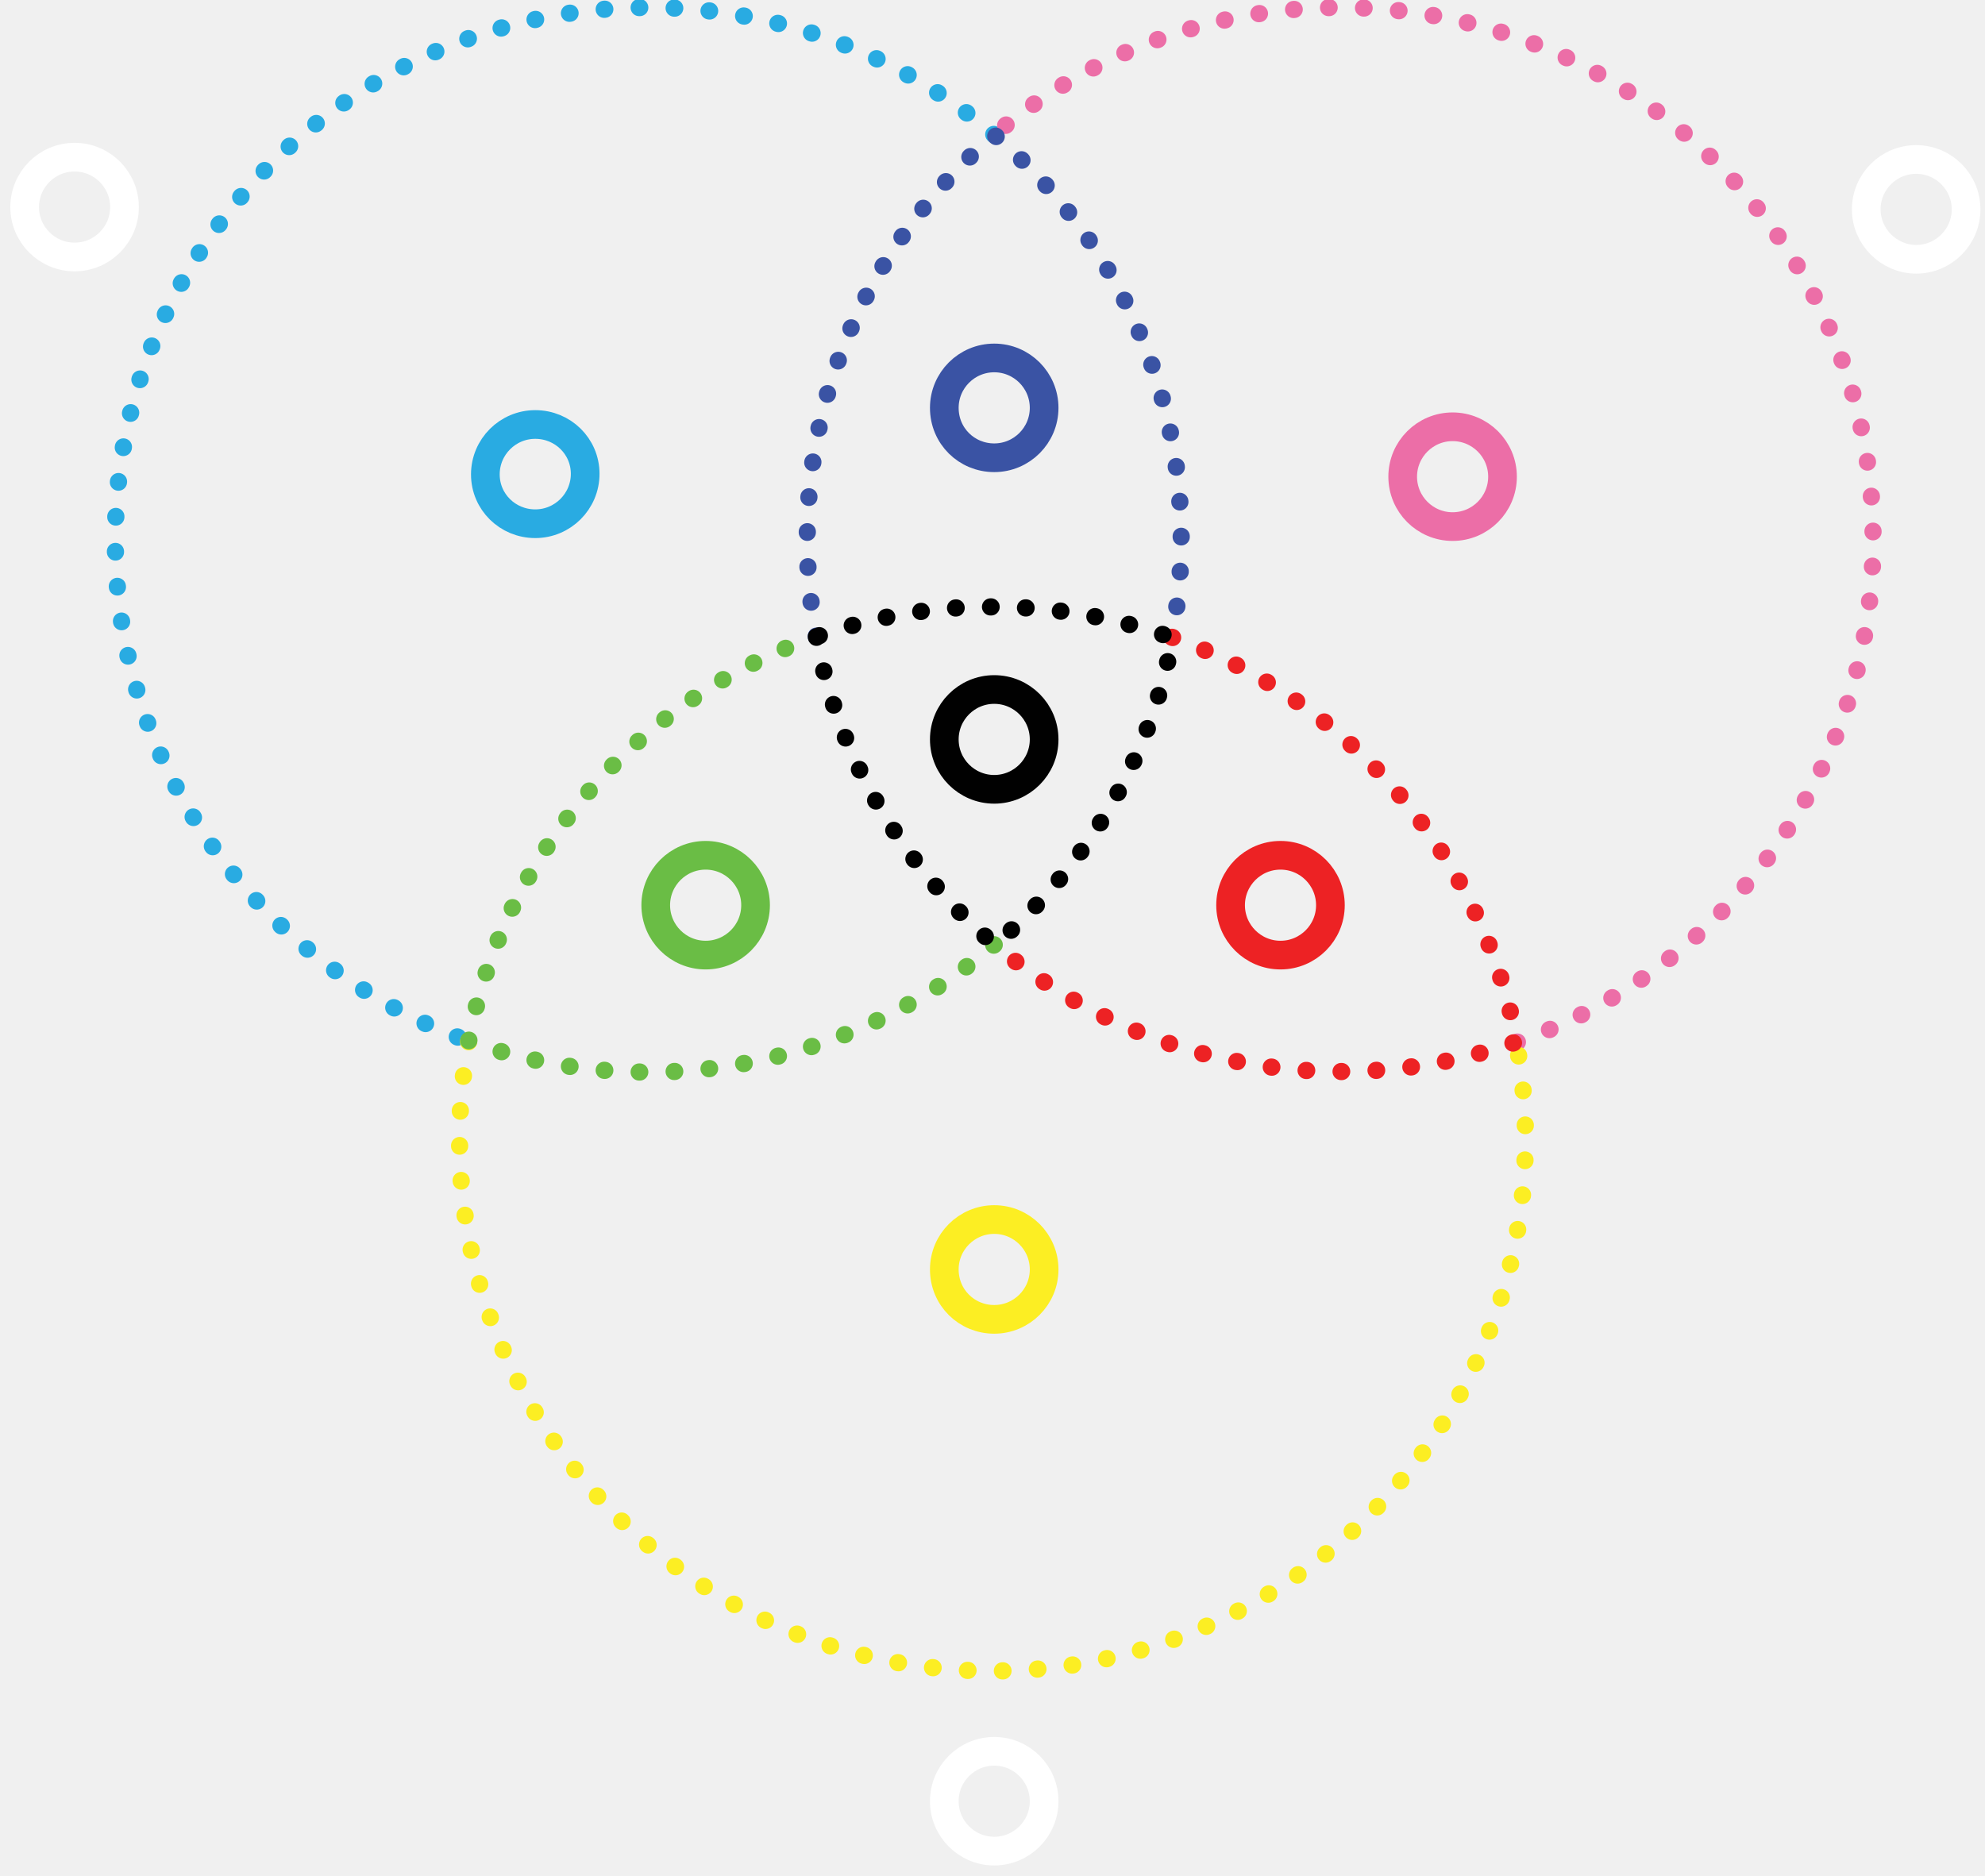
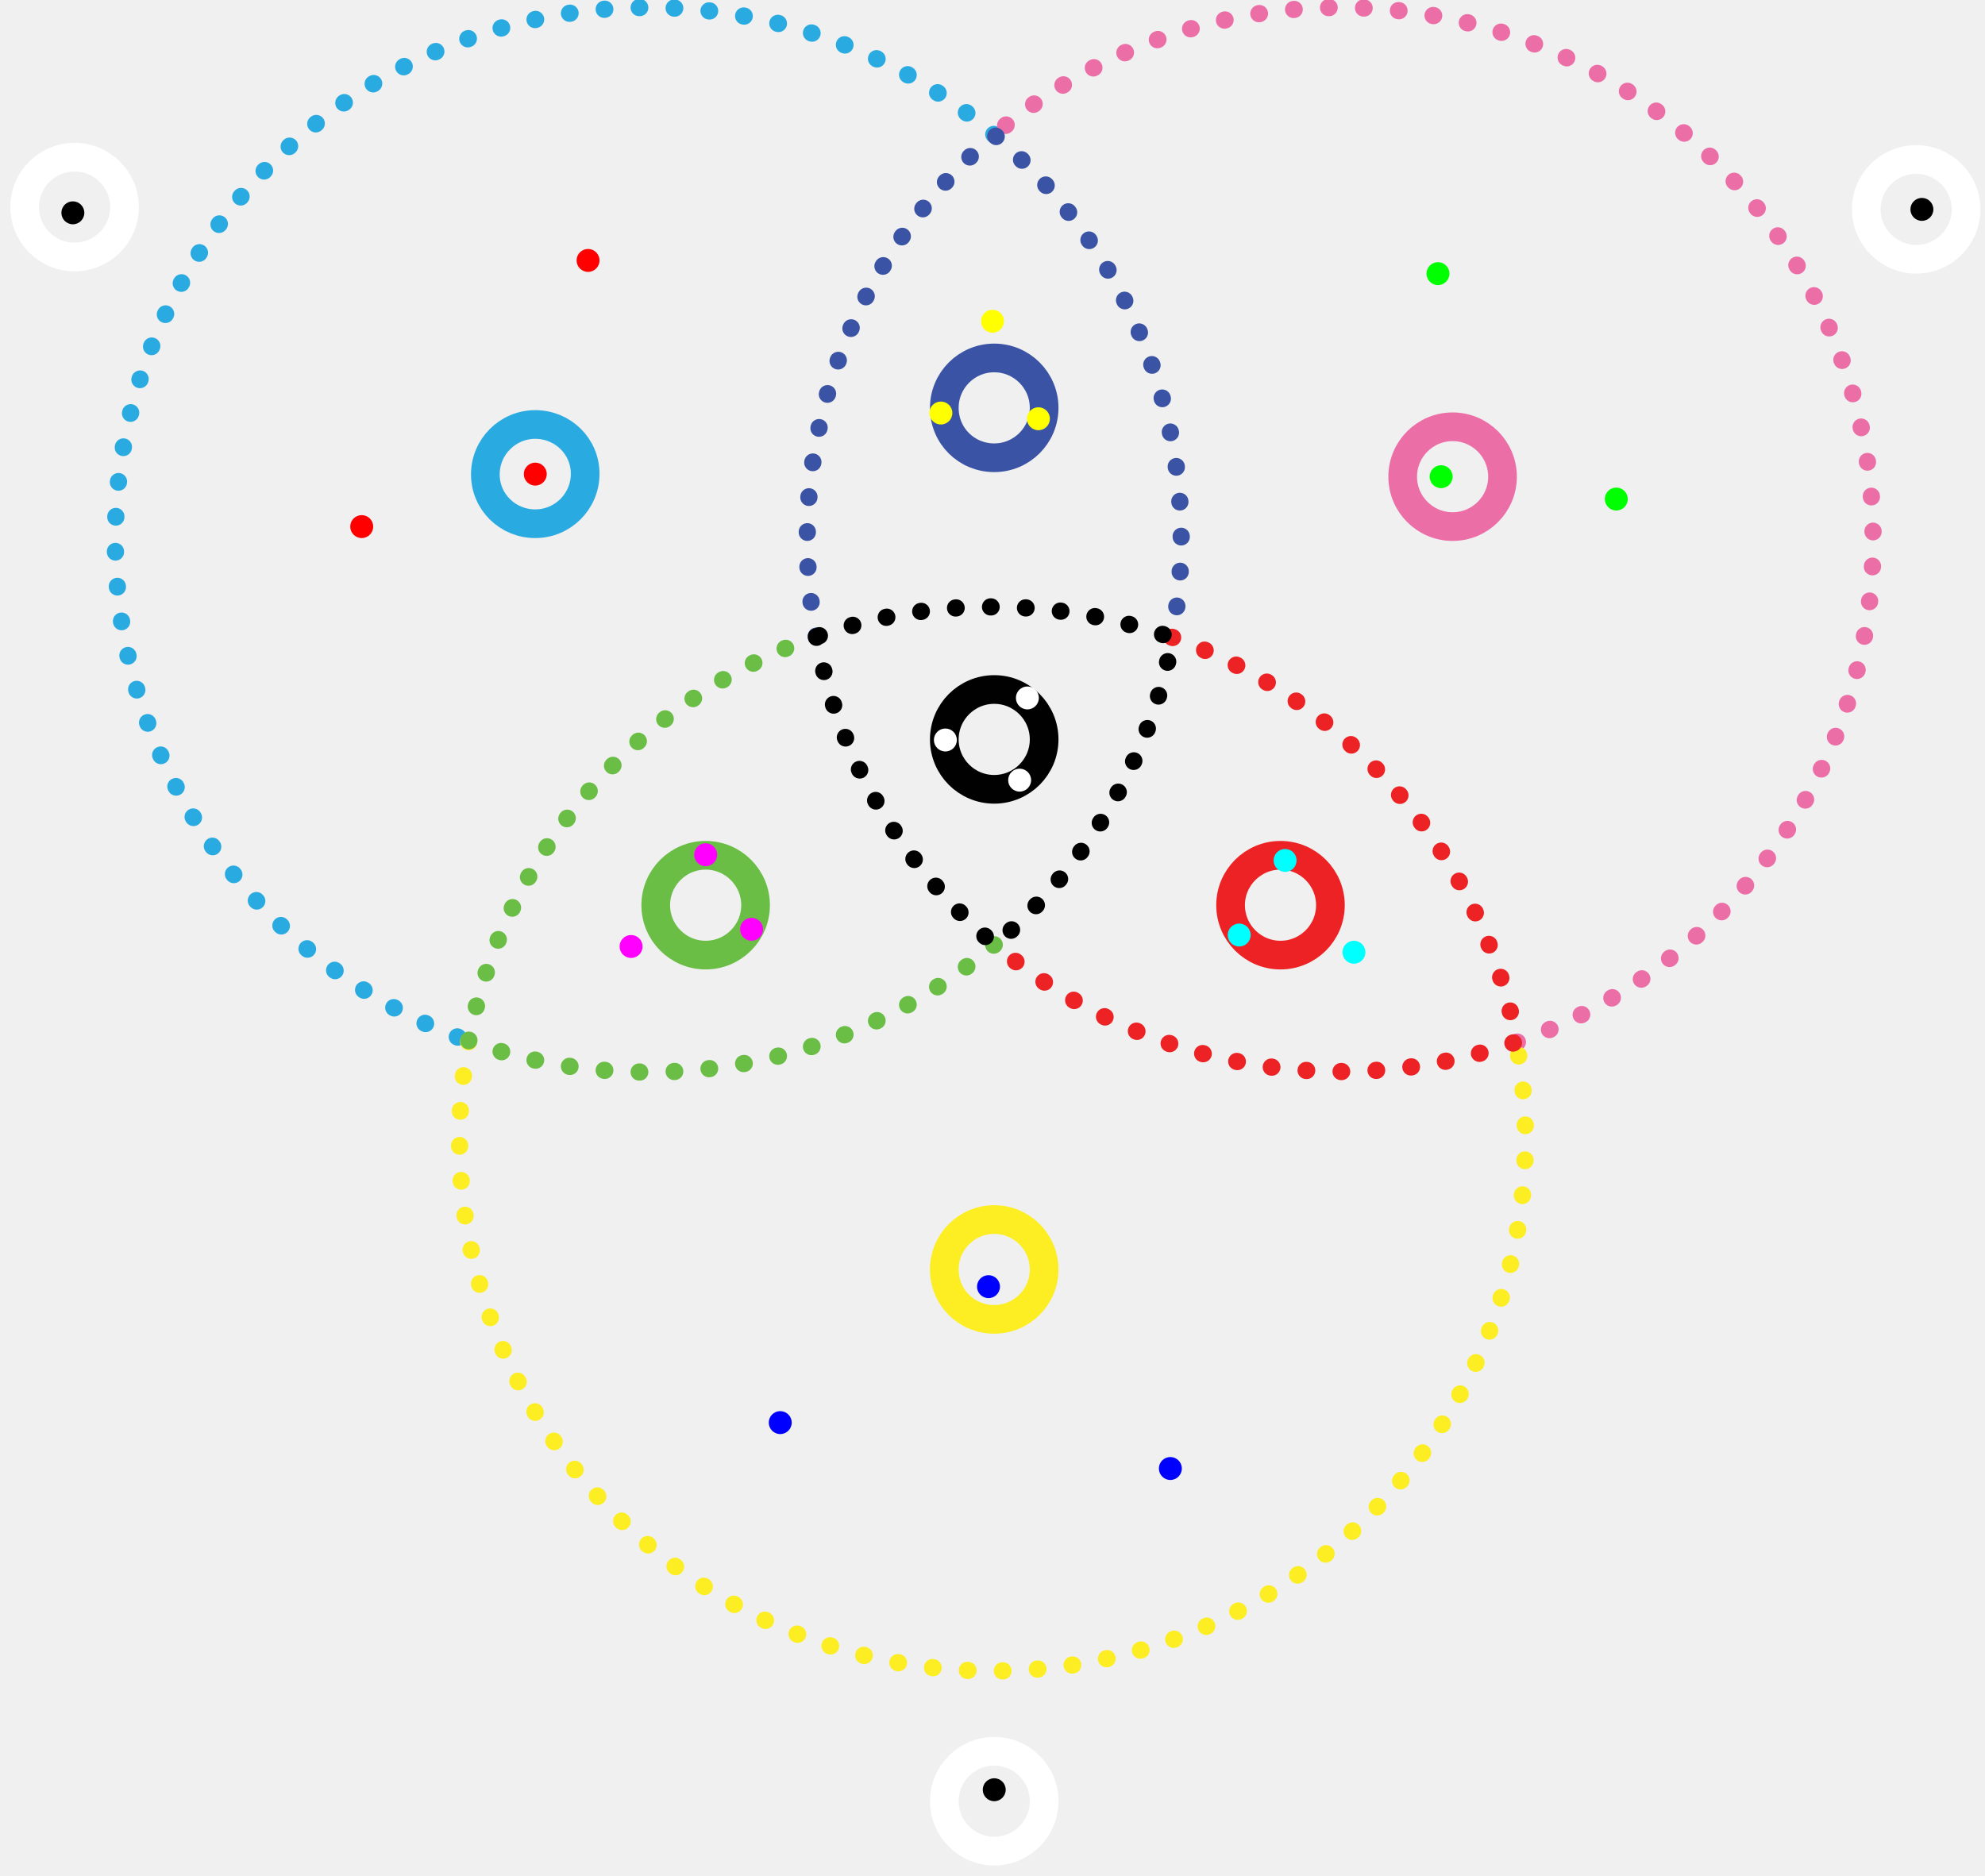
- <svg xmlns="http://www.w3.org/2000/svg" xmlns:xlink="http://www.w3.org/1999/xlink" version="1.1" id="Layer_1" x="0px" y="0px" viewBox="0 0 346 327" style="enable-background:new 0 0 346 327;" xml:space="preserve">
+ <svg xmlns="http://www.w3.org/2000/svg" id="calibration-template" enable-background="new 0 0 346 327" version="1.1" viewBox="0 0 346 327" xml:space="preserve">
  <style type="text/css">
- 	.st0{clip-path:url(#SVGID_00000179646866152267226990000012868225114574416774_);}
	.st1{fill:none;stroke:#29ABE2;stroke-width:3;stroke-linecap:round;stroke-miterlimit:10;stroke-dasharray:0.1,6;}
	.st2{fill:none;stroke:#EC6EA7;stroke-width:3;stroke-linecap:round;stroke-miterlimit:10;stroke-dasharray:0.1,6;}
	.st3{fill:none;stroke:#3A53A4;stroke-width:3;stroke-linecap:round;stroke-miterlimit:10;stroke-dasharray:0.1,6;}
	.st4{fill:none;stroke:#FCEE23;stroke-width:3;stroke-linecap:round;stroke-miterlimit:10;stroke-dasharray:0.1,6;}
	.st5{fill:none;stroke:#6ABD45;stroke-width:3;stroke-linecap:round;stroke-miterlimit:10;stroke-dasharray:0.1,6;}
	.st6{fill:none;stroke:#ED2224;stroke-width:3;stroke-linecap:round;stroke-miterlimit:10;stroke-dasharray:0.1,6;}
	.st7{fill:none;stroke:#010101;stroke-width:3;stroke-linecap:round;stroke-miterlimit:10;stroke-dasharray:0.1,6;}
	.st8{fill:none;stroke:#3A53A4;stroke-width:5;stroke-miterlimit:10;}
	.st9{fill:none;stroke:#010101;stroke-width:5;stroke-miterlimit:10;}
	.st10{fill:none;stroke:#FCEE23;stroke-width:5;stroke-miterlimit:10;}
	.st11{fill:none;stroke:#6ABD45;stroke-width:5;stroke-miterlimit:10;}
	.st12{fill:none;stroke:#29ABE2;stroke-width:5;stroke-miterlimit:10;}
	.st13{fill:none;stroke:#ED2224;stroke-width:5;stroke-miterlimit:10;}
	.st14{fill:none;stroke:#EC6EA7;stroke-width:5;stroke-miterlimit:10;}
	.st15{fill:none;stroke:#FFFFFF;stroke-width:5;stroke-miterlimit:10;}
</style>
  <g>
-     <g>
-       <defs>
-         <rect id="SVGID_1_" width="346" height="327" />
-       </defs>
-       <clipPath id="SVGID_00000075126755237926481130000005075671942443182251_">
-         <use xlink:href="#SVGID_1_" style="overflow:visible;" />
-       </clipPath>
-       <g style="clip-path:url(#SVGID_00000075126755237926481130000005075671942443182251_);">
-         <path class="st1" d="M173.3,23.5C157.1,9.7,136,1.3,113,1.3c-51.3,0-92.9,41.6-92.9,92.8c0,40.3,25.7,74.6,61.6,87.4" />
-         <path class="st2" d="M264.4,181.7c36.2-12.7,62.1-47.1,62.1-87.6c0-51.3-41.6-92.8-92.9-92.8c-23,0-44.1,8.4-60.3,22.2" />
-         <path class="st3" d="M142.3,111c-1-5.5-1.6-11.1-1.6-16.9c0-28.3,12.7-53.6,32.6-70.6c20,17,32.6,42.3,32.6,70.6     c0,5.8-0.6,11.5-1.6,17" />
-         <path class="st4" d="M81.7,181.5c-1,5.5-1.6,11.2-1.6,17c0,51.3,41.6,92.8,92.9,92.8s92.9-41.6,92.9-92.8     c0-5.8-0.6-11.4-1.6-16.9" />
-         <path class="st5" d="M173.3,164.7c-16.2,13.8-37.3,22.2-60.3,22.2c-11,0-21.5-1.9-31.3-5.4c6.1-32.9,29.6-59.7,60.5-70.5" />
-         <path class="st6" d="M204.3,111.1c30.8,11,54,37.7,60.1,70.5c-9.6,3.4-20,5.2-30.8,5.2c-23,0-44.1-8.4-60.3-22.2" />
-         <path class="st7" d="M142.3,111c3.9,21.4,15.2,40.2,31.1,53.7c15.8-13.5,27.1-32.2,31-53.5c-9.8-3.5-20.3-5.4-31.3-5.4     C162.3,105.7,151.9,107.6,142.3,111z" />
-         <path class="st8" d="M173.3,79.8c4.8,0,8.7-3.9,8.7-8.7c0-4.8-3.9-8.7-8.7-8.7s-8.7,3.9-8.7,8.7C164.6,76,168.5,79.8,173.3,79.8z     " />
-         <path class="st9" d="M173.3,137.6c4.8,0,8.7-3.9,8.7-8.7s-3.9-8.7-8.7-8.7s-8.7,3.9-8.7,8.7C164.6,133.7,168.5,137.6,173.3,137.6     z" />
-         <path class="st10" d="M173.3,230c4.8,0,8.7-3.9,8.7-8.7s-3.9-8.7-8.7-8.7s-8.7,3.9-8.7,8.7C164.6,226.2,168.5,230,173.3,230z" />
-         <path class="st11" d="M123,166.5c4.8,0,8.7-3.9,8.7-8.7s-3.9-8.7-8.7-8.7c-4.8,0-8.7,3.9-8.7,8.7S118.2,166.5,123,166.5z" />
-         <path class="st12" d="M93.3,91.3c4.8,0,8.7-3.9,8.7-8.7S98.1,74,93.3,74s-8.7,3.9-8.7,8.7S88.5,91.3,93.3,91.3z" />
-         <path class="st13" d="M223.2,166.5c4.8,0,8.7-3.9,8.7-8.7s-3.9-8.7-8.7-8.7s-8.7,3.9-8.7,8.7S218.4,166.5,223.2,166.5z" />
-         <path class="st14" d="M253.2,91.8c4.8,0,8.7-3.9,8.7-8.7s-3.9-8.7-8.7-8.7s-8.7,3.9-8.7,8.7S248.4,91.8,253.2,91.8z" />
-         <path class="st15" d="M334,45.2c4.8,0,8.7-3.9,8.7-8.7s-3.9-8.7-8.7-8.7c-4.8,0-8.7,3.9-8.7,8.7S329.3,45.2,334,45.2z" />
-         <path class="st15" d="M13,44.8c4.8,0,8.7-3.9,8.7-8.7s-3.9-8.7-8.7-8.7s-8.7,3.9-8.7,8.7S8.2,44.8,13,44.8z" />
-         <path class="st15" d="M173.3,322.7c4.8,0,8.7-3.9,8.7-8.7c0-4.8-3.9-8.7-8.7-8.7s-8.7,3.9-8.7,8.7     C164.6,318.8,168.5,322.7,173.3,322.7z" />
-       </g>
+     <path class="st1" d="M173.3,23.5C157.1,9.7,136,1.3,113,1.3c-51.3,0-92.9,41.6-92.9,92.8c0,40.3,25.7,74.6,61.6,87.4" />
+     <path class="st2" d="m264.4 181.7c36.2-12.7 62.1-47.1 62.1-87.6 0-51.3-41.6-92.8-92.9-92.8-23 0-44.1 8.4-60.3 22.2" />
+     <path class="st3" d="m142.3 111c-1-5.5-1.6-11.1-1.6-16.9 0-28.3 12.7-53.6 32.6-70.6 20 17 32.6 42.3 32.6 70.6 0 5.8-0.6 11.5-1.6 17" />
+     <path class="st4" d="m81.7 181.5c-1 5.5-1.6 11.2-1.6 17 0 51.3 41.6 92.8 92.9 92.8s92.9-41.6 92.9-92.8c0-5.8-0.6-11.4-1.6-16.9" />
+     <path class="st5" d="m173.3 164.7c-16.2 13.8-37.3 22.2-60.3 22.2-11 0-21.5-1.9-31.3-5.4 6.1-32.9 29.6-59.7 60.5-70.5" />
+     <path class="st6" d="m204.3 111.1c30.8 11 54 37.7 60.1 70.5-9.6 3.4-20 5.2-30.8 5.2-23 0-44.1-8.4-60.3-22.2" />
+     <path class="st7" d="m142.3 111c3.9 21.4 15.2 40.2 31.1 53.7 15.8-13.5 27.1-32.2 31-53.5-9.8-3.5-20.3-5.4-31.3-5.4-10.8-0.1-21.2 1.8-30.8 5.2z" />
+     <path class="st8" d="m173.3 79.8c4.8 0 8.7-3.9 8.7-8.7s-3.9-8.7-8.7-8.7-8.7 3.9-8.7 8.7c0 4.9 3.9 8.7 8.7 8.7z" />
+     <path class="st9" d="m173.3 137.6c4.8 0 8.7-3.9 8.7-8.7s-3.9-8.7-8.7-8.7-8.7 3.9-8.7 8.7 3.9 8.7 8.7 8.7z" />
+     <path class="st10" d="m173.3 230c4.8 0 8.7-3.9 8.7-8.7s-3.9-8.7-8.7-8.7-8.7 3.9-8.7 8.7c0 4.9 3.9 8.7 8.7 8.7z" />
+     <path class="st11" d="m123 166.5c4.8 0 8.7-3.9 8.7-8.7s-3.9-8.7-8.7-8.7-8.7 3.9-8.7 8.7 3.9 8.7 8.7 8.7z" />
+     <path class="st12" d="m93.3 91.3c4.8 0 8.7-3.9 8.7-8.7s-3.9-8.6-8.7-8.6-8.7 3.9-8.7 8.7 3.9 8.6 8.7 8.6z" />
+     <path class="st13" d="m223.2 166.5c4.8 0 8.7-3.9 8.7-8.7s-3.9-8.7-8.7-8.7-8.7 3.9-8.7 8.7 3.9 8.7 8.7 8.7z" />
+     <path class="st14" d="m253.2 91.8c4.8 0 8.7-3.9 8.7-8.7s-3.9-8.7-8.7-8.7-8.7 3.9-8.7 8.7 3.9 8.7 8.7 8.7z" />
+     <path class="st15" d="m334 45.2c4.8 0 8.7-3.9 8.7-8.7s-3.9-8.7-8.7-8.7-8.7 3.9-8.7 8.7 4 8.7 8.7 8.7z" />
+     <path class="st15" d="m13 44.8c4.8 0 8.7-3.9 8.7-8.7s-3.9-8.7-8.7-8.7-8.7 3.9-8.7 8.7 3.9 8.7 8.7 8.7z" />
+     <path class="st15" d="m173.3 322.7c4.8 0 8.7-3.9 8.7-8.7s-3.9-8.7-8.7-8.7-8.7 3.9-8.7 8.7 3.9 8.7 8.7 8.7z" />
+   </g>
+   <g id="calibration-samples" transform="translate(119.87 83.6)" fill-rule="evenodd" stroke-width="3">
+     <circle cx="59.209" cy="38.067" r="2" fill="#ffffff" />
+     <circle cx="44.914" cy="45.4" r="2" fill="#ffffff" />
+     <circle cx="57.861" cy="52.4" r="2" fill="#ffffff" />
+     <circle cx="215.13" cy="-47.1" r="2" fill="#000000" />
+     <circle cx="53.432" cy="228.4" r="2" fill="#000000" />
+     <circle cx="-107.17" cy="-46.5" r="2" fill="#000000" />
+     <circle cx="-17.368" cy="-38.2" r="2" fill="#ff0000" />
+     <circle cx="-26.568" cy="-.95" r="2" fill="#ff0000" />
+     <circle cx="-56.821" cy="8.2" r="2" fill="#ff0000" />
+     <circle cx="130.78" cy="-35.9" r="2" fill="#00ff00" />
+     <circle cx="161.86" cy="3.4" r="2" fill="#00ff00" />
+     <circle cx="131.33" cy="-.5" r="2" fill="#00ff00" />
+     <circle cx="52.432" cy="140.7" r="2" fill="#0000ff" />
+     <circle cx="53.132" cy="-27.6" r="2" fill="#ffff00" />
+     <circle cx="104.13" cy="66.4" r="2" fill="#00ffff" />
+     <circle cx="96.132" cy="79.4" r="2" fill="#00ffff" />
+     <circle cx="116.13" cy="82.4" r="2" fill="#00ffff" />
+     <circle cx="3.132" cy="65.4" r="2" fill="#ff00ff" />
+     <circle cx="11.132" cy="78.4" r="2" fill="#ff00ff" />
+     <circle cx="-9.868" cy="81.4" r="2" fill="#ff00ff" />
+     <circle cx="44.132" cy="-11.6" r="2" fill="#ffff00" />
+     <circle cx="61.132" cy="-10.6" r="2" fill="#ffff00" />
+     <circle cx="84.132" cy="172.4" r="2" fill="#0000ff" />
+     <circle cx="16.132" cy="164.4" r="2" fill="#0000ff" />
+   </g>
+   <defs>
+     <g id="x">
+       <path d="m-2-2 4 4m0-4-4 4" />
    </g>
-   </g>
+   </defs>
</svg>
